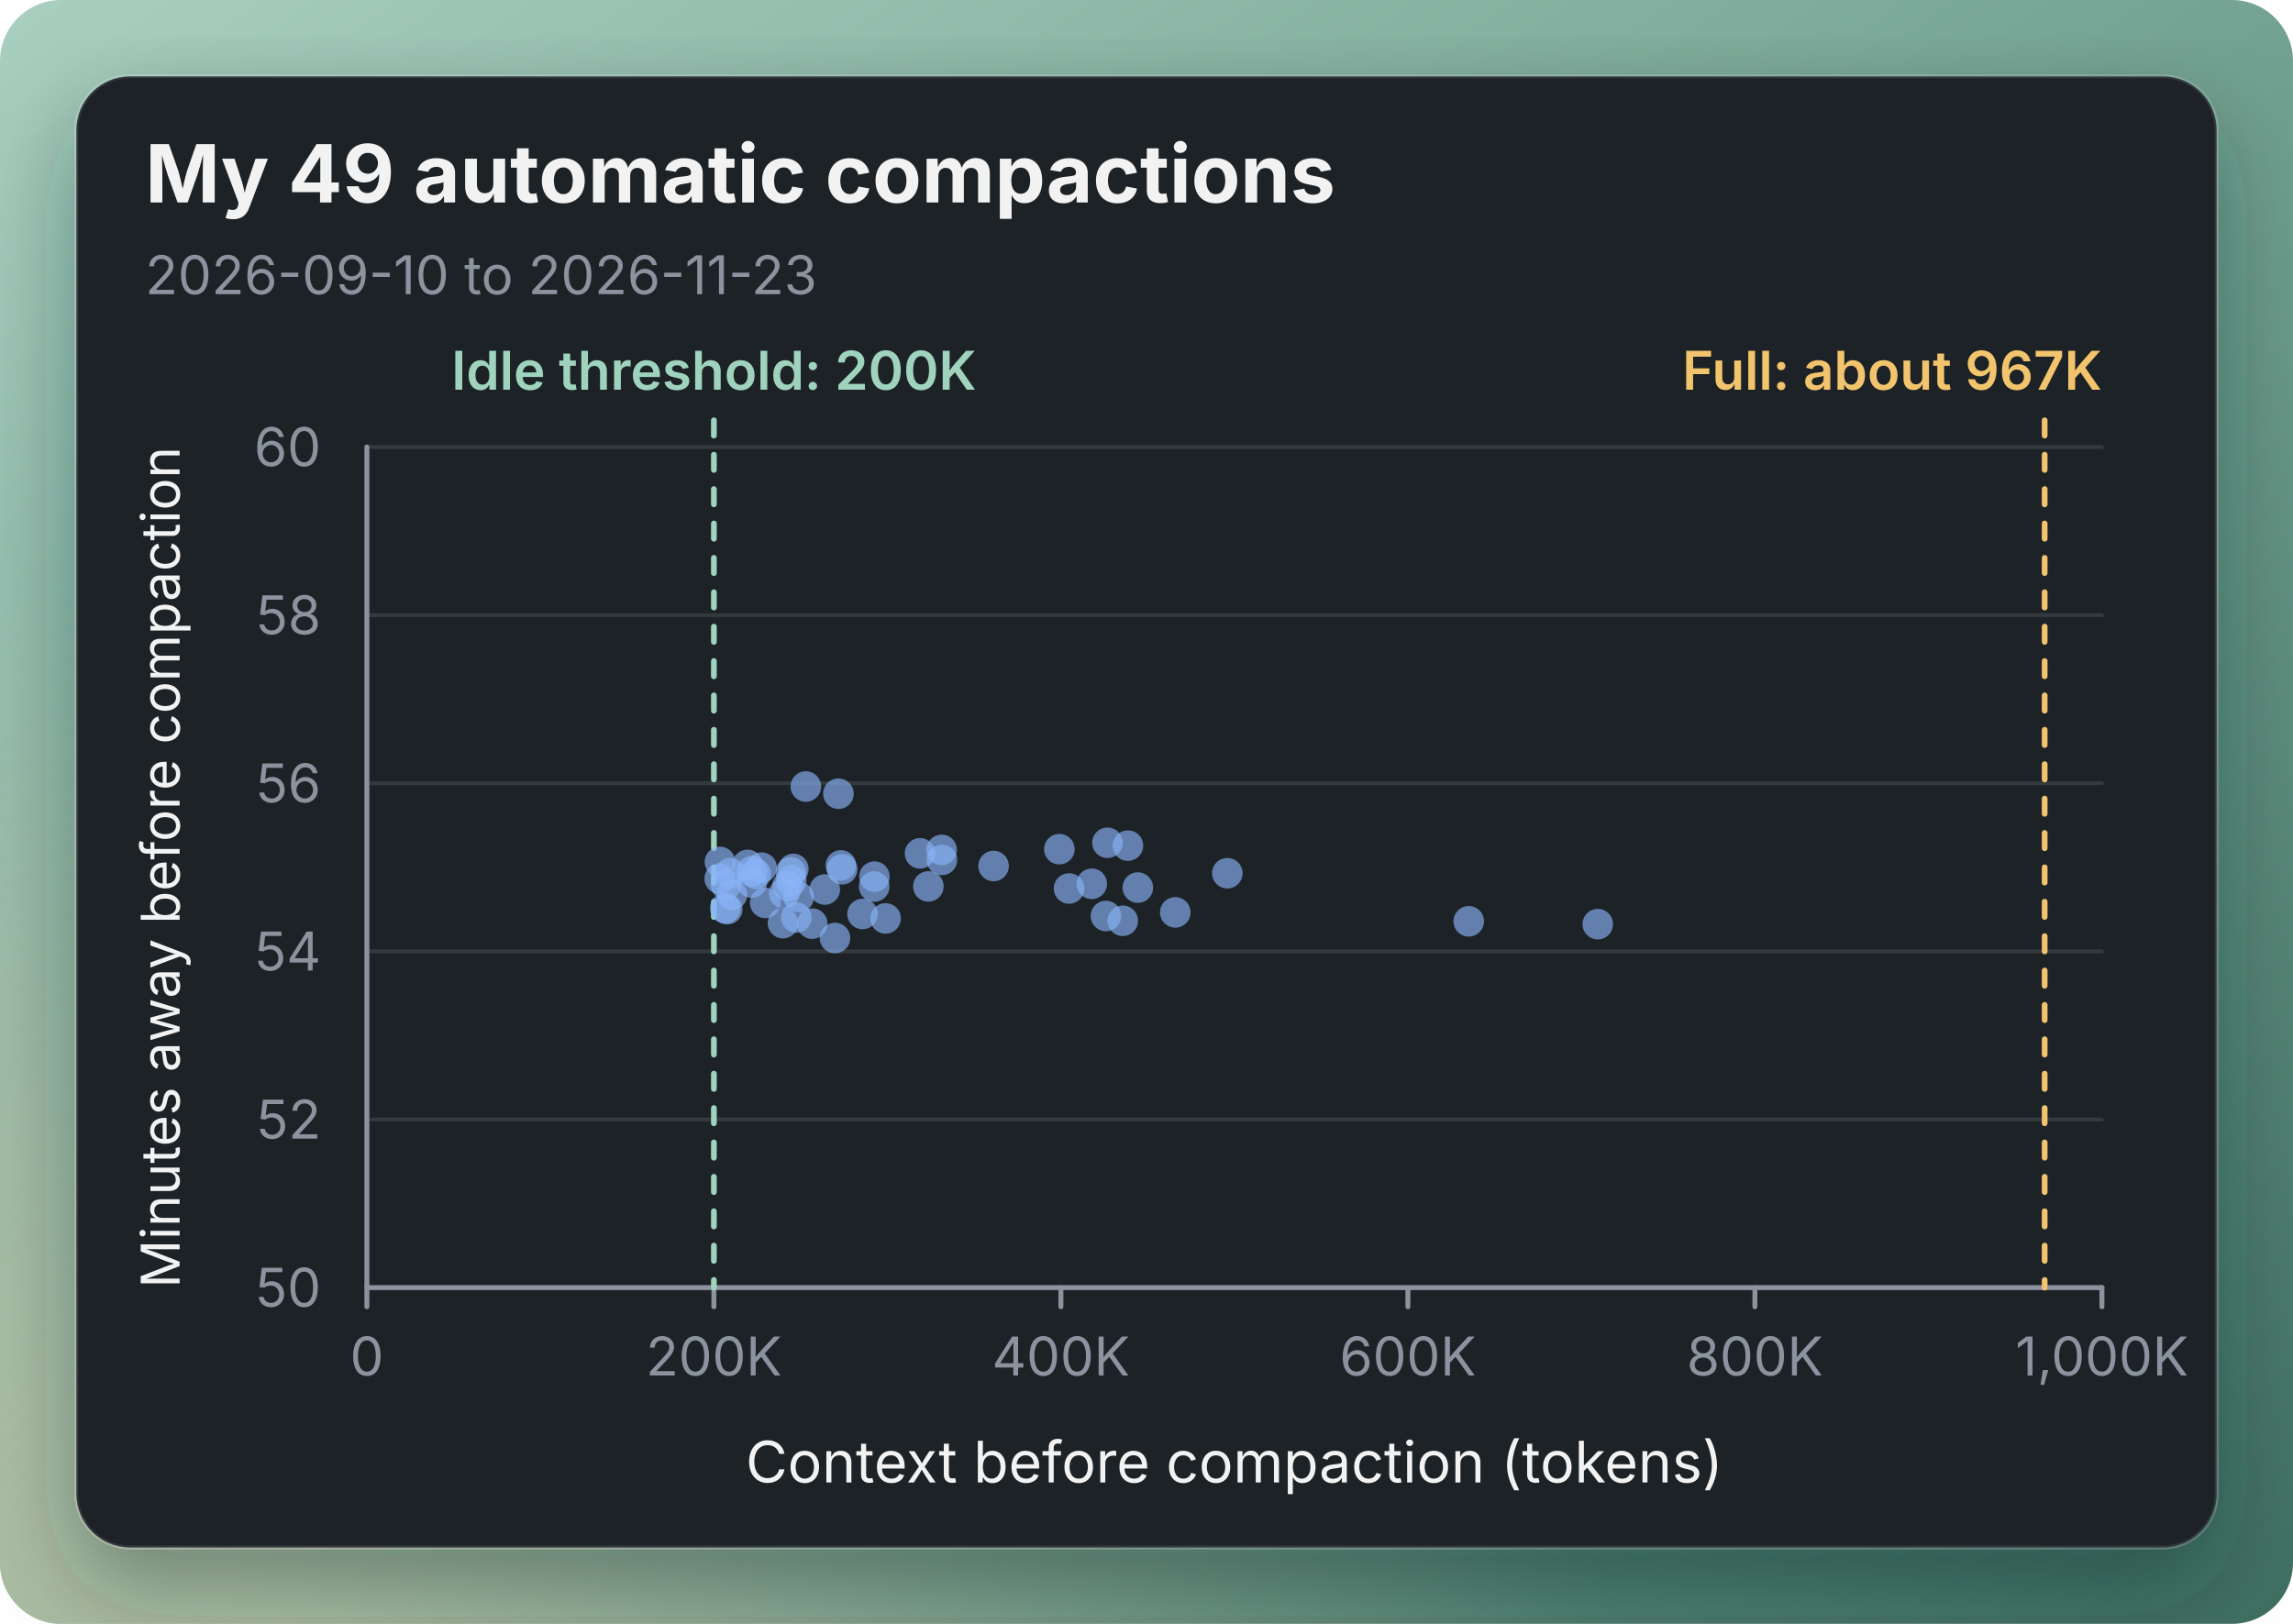
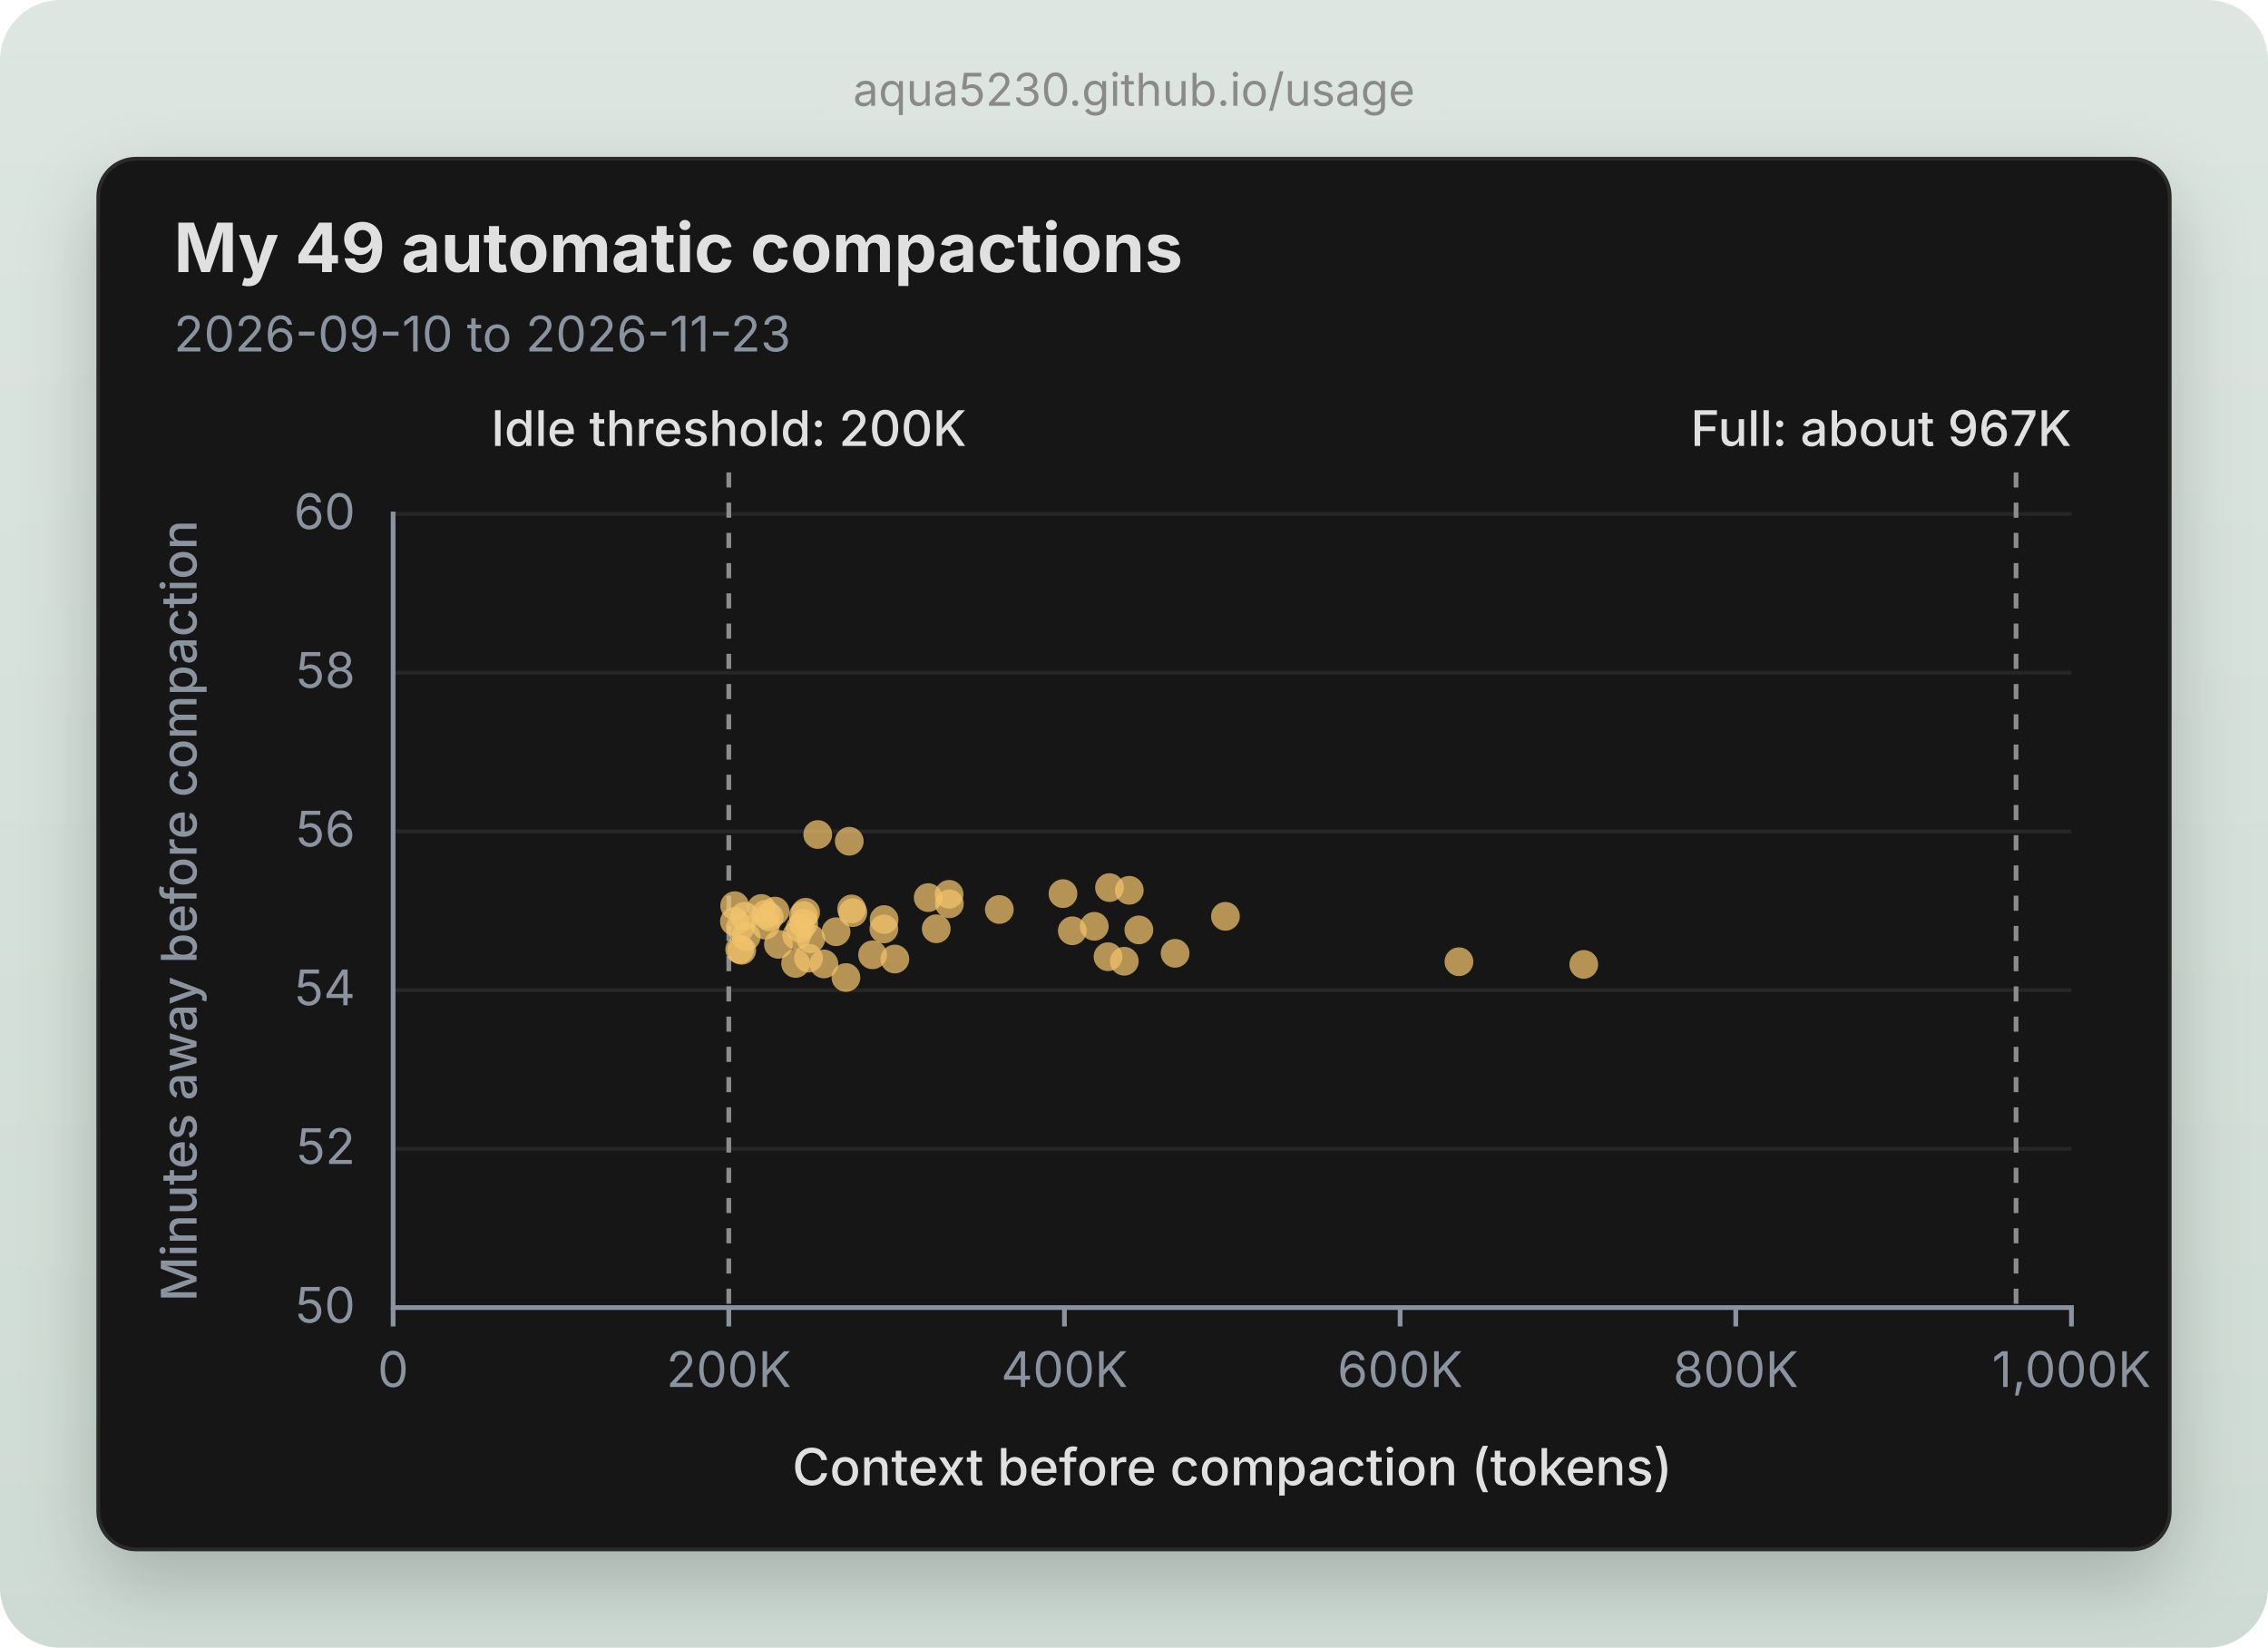
- <svg xmlns="http://www.w3.org/2000/svg" viewBox="0 0 600 425" role="img" aria-labelledby="title desc" xml:lang="en" font-family="Noto Sans TC, -apple-system, sans-serif">
+ <svg xmlns="http://www.w3.org/2000/svg" viewBox="0 0 600 436" role="img" aria-labelledby="title desc" xml:lang="en" font-family="Noto Sans TC, -apple-system, sans-serif">
  <defs>
-     <linearGradient id="bg" x1="0" y1="0" x2="1" y2="1">
-       <stop offset="0" stop-color="#A9CFC0" />
-       <stop offset=".55" stop-color="#6E9E8E" />
-       <stop offset="1" stop-color="#3F6E61" />
+     <linearGradient id="bg" x1="0" y1="0" x2="0" y2="1">
+       <stop offset="0" stop-color="#DDE6E1" />
+       <stop offset="1" stop-color="#CEDBD4" />
    </linearGradient>
-     <radialGradient id="g1" cx=".1" cy=".95" r=".6">
-       <stop offset="0" stop-color="#E8D9B5" stop-opacity=".55" />
-       <stop offset="1" stop-color="#E8D9B5" stop-opacity="0" />
-     </radialGradient>
    <filter id="sh" x="-10%" y="-10%" width="120%" height="130%">
-       <feDropShadow dx="0" dy="10" stdDeviation="12" flood-color="#0B2A22" flood-opacity=".38" />
+       <feDropShadow dx="0" dy="8" stdDeviation="10" flood-color="#141414" flood-opacity="0.20" />
    </filter>
  </defs>
-   <rect width="600" height="425" rx="16" fill="url(#bg)" />
-   <rect width="600" height="425" rx="16" fill="url(#g1)" />
+   <rect width="600" height="436" rx="16" fill="url(#bg)" />
  <g filter="url(#sh)">
-     <rect x="20" y="20" width="560" height="385" rx="14" fill="#1E2228" stroke="#FFFFFF1A" />
+     <rect x="26" y="42" width="548" height="368" rx="10" fill="#161616" stroke="#2C2C2C" stroke-width="1" />
  </g>
-   <text x="38" y="53" fill="#F2F2F2" font-size="21" text-anchor="start" font-weight="700">My 49 automatic compactions</text>
-   <text x="38" y="77" fill="#8A939E" font-size="14" text-anchor="start" font-weight="400">2026-09-10 to 2026-11-23</text>
-   <text x="186.8" y="102" fill="#9FD3BD" font-size="14" text-anchor="middle" font-weight="600">Idle threshold: 200K</text>
-   <text x="550" y="102" fill="#F2C46D" font-size="14" text-anchor="end" font-weight="600">Full: about 967K</text>
-   <text x="47" y="227" fill="#F2F2F2" font-size="14" text-anchor="middle" font-weight="400" transform="rotate(-90 47 227)">Minutes away before compaction</text>
-   <path d="M96 337H550" fill="none" stroke="#FFFFFF1A" stroke-width="1" stroke-linecap="round" stroke-linejoin="round" />
-   <text x="84" y="342" fill="#8A939E" font-size="14" text-anchor="end" font-weight="400">50</text>
-   <path d="M96 293H550" fill="none" stroke="#FFFFFF1A" stroke-width="1" stroke-linecap="round" stroke-linejoin="round" />
-   <text x="84" y="298" fill="#8A939E" font-size="14" text-anchor="end" font-weight="400">52</text>
-   <path d="M96 249H550" fill="none" stroke="#FFFFFF1A" stroke-width="1" stroke-linecap="round" stroke-linejoin="round" />
-   <text x="84" y="254" fill="#8A939E" font-size="14" text-anchor="end" font-weight="400">54</text>
-   <path d="M96 205H550" fill="none" stroke="#FFFFFF1A" stroke-width="1" stroke-linecap="round" stroke-linejoin="round" />
-   <text x="84" y="210" fill="#8A939E" font-size="14" text-anchor="end" font-weight="400">56</text>
-   <path d="M96 161H550" fill="none" stroke="#FFFFFF1A" stroke-width="1" stroke-linecap="round" stroke-linejoin="round" />
-   <text x="84" y="166" fill="#8A939E" font-size="14" text-anchor="end" font-weight="400">58</text>
-   <path d="M96 117H550" fill="none" stroke="#FFFFFF1A" stroke-width="1" stroke-linecap="round" stroke-linejoin="round" />
-   <text x="84" y="122" fill="#8A939E" font-size="14" text-anchor="end" font-weight="400">60</text>
-   <path d="M96 337v5" fill="none" stroke="#8A939E" stroke-width="1.3" stroke-linecap="round" stroke-linejoin="round" />
-   <text x="96" y="360" fill="#8A939E" font-size="14" text-anchor="middle" font-weight="400">0</text>
-   <path d="M186.8 337v5" fill="none" stroke="#8A939E" stroke-width="1.3" stroke-linecap="round" stroke-linejoin="round" />
-   <text x="186.8" y="360" fill="#8A939E" font-size="14" text-anchor="middle" font-weight="400">200K</text>
-   <path d="M277.6 337v5" fill="none" stroke="#8A939E" stroke-width="1.3" stroke-linecap="round" stroke-linejoin="round" />
-   <text x="277.6" y="360" fill="#8A939E" font-size="14" text-anchor="middle" font-weight="400">400K</text>
-   <path d="M368.4 337v5" fill="none" stroke="#8A939E" stroke-width="1.3" stroke-linecap="round" stroke-linejoin="round" />
-   <text x="368.4" y="360" fill="#8A939E" font-size="14" text-anchor="middle" font-weight="400">600K</text>
-   <path d="M459.2 337v5" fill="none" stroke="#8A939E" stroke-width="1.3" stroke-linecap="round" stroke-linejoin="round" />
-   <text x="459.2" y="360" fill="#8A939E" font-size="14" text-anchor="middle" font-weight="400">800K</text>
-   <path d="M550 337v5" fill="none" stroke="#8A939E" stroke-width="1.3" stroke-linecap="round" stroke-linejoin="round" />
-   <text x="550" y="360" fill="#8A939E" font-size="14" text-anchor="middle" font-weight="400">1,000K</text>
-   <path d="M96 117V337H550" fill="none" stroke="#8A939E" stroke-width="1.3" stroke-linecap="round" stroke-linejoin="round" />
-   <path d="M186.8 110V337" fill="none" stroke="#9FD3BD" stroke-width="1.5" stroke-linecap="round" stroke-linejoin="round" stroke-dasharray="4 5" />
-   <path d="M535.018 110V337" fill="none" stroke="#F2C46D" stroke-width="1.5" stroke-linecap="round" stroke-linejoin="round" stroke-dasharray="4 5" />
-   <text x="323.0" y="388" fill="#F2F2F2" font-size="15" text-anchor="middle" font-weight="400">Context before compaction (tokens)</text>
-   <g id="compactions" fill="#8AB4F8" fill-opacity=".64">
-     <circle cx="418.08" cy="241.872" r="4" />
-     <circle cx="199.298" cy="227.088" r="4" />
-     <circle cx="207.058" cy="230.476" r="4" />
-     <circle cx="220.364" cy="227.506" r="4" />
-     <circle cx="289.788" cy="220.576" r="4" />
-     <circle cx="212.529" cy="241.740" r="4" />
-     <circle cx="321.151" cy="228.540" r="4" />
-     <circle cx="220.032" cy="226.494" r="4" />
-     <circle cx="218.491" cy="245.502" r="4" />
-     <circle cx="200.232" cy="236.306" r="4" />
-     <circle cx="228.747" cy="232.038" r="4" />
-     <circle cx="259.983" cy="226.648" r="4" />
-     <circle cx="279.729" cy="232.544" r="4" />
-     <circle cx="293.791" cy="240.992" r="4" />
-     <circle cx="208.375" cy="240.134" r="4" />
-     <circle cx="384.319" cy="241.124" r="4" />
-     <circle cx="307.532" cy="238.792" r="4" />
-     <circle cx="246.397" cy="222.446" r="4" />
-     <circle cx="231.722" cy="240.376" r="4" />
-     <circle cx="205.191" cy="233.820" r="4" />
-     <circle cx="297.728" cy="232.302" r="4" />
-     <circle cx="190.301" cy="237.956" r="4" />
-     <circle cx="295.143" cy="221.324" r="4" />
-     <circle cx="215.817" cy="232.808" r="4" />
-     <circle cx="289.389" cy="239.738" r="4" />
-     <circle cx="189.757" cy="237.736" r="4" />
-     <circle cx="225.692" cy="239.210" r="4" />
-     <circle cx="197.755" cy="228.716" r="4" />
-     <circle cx="204.879" cy="241.608" r="4" />
-     <circle cx="208.987" cy="234.766" r="4" />
-     <circle cx="206.964" cy="228.320" r="4" />
-     <circle cx="219.393" cy="207.728" r="4" />
-     <circle cx="277.201" cy="222.248" r="4" />
-     <circle cx="207.593" cy="227.418" r="4" />
-     <circle cx="210.865" cy="205.858" r="4" />
-     <circle cx="285.676" cy="231.312" r="4" />
-     <circle cx="240.743" cy="223.348" r="4" />
-     <circle cx="228.815" cy="229.442" r="4" />
-     <circle cx="242.925" cy="231.994" r="4" />
-     <circle cx="206.093" cy="231.884" r="4" />
-     <circle cx="188.328" cy="229.970" r="4" />
-     <circle cx="196.8" cy="227.968" r="4" />
-     <circle cx="196.713" cy="230.982" r="4" />
-     <circle cx="191.057" cy="228.518" r="4" />
-     <circle cx="195.604" cy="226.362" r="4" />
-     <circle cx="191.515" cy="234.172" r="4" />
-     <circle cx="188.39" cy="225.592" r="4" />
-     <circle cx="246.475" cy="225.064" r="4" />
-     <circle cx="189.963" cy="231.532" r="4" />
+   <text x="46" y="72" fill="#E0E0E0" font-size="18" text-anchor="start" font-weight="700" data-role="label">My 49 automatic compactions</text>
+   <text x="46" y="93" fill="#8A939E" font-size="13" text-anchor="start" font-weight="400" data-role="label">2026-09-10 to 2026-11-23</text>
+   <text x="52" y="241" fill="#8A939E" font-size="13" text-anchor="middle" font-weight="500" transform="rotate(-90 52 241)" data-role="label">Minutes away before compaction</text>
+   <line x1="104.0" y1="346.00" x2="548.0" y2="346.00" stroke="#262626" stroke-width="1" />
+   <text x="94.0" y="350.00" fill="#8A939E" font-size="13" text-anchor="end" font-weight="400" data-role="label">50</text>
+   <line x1="104.0" y1="304.00" x2="548.0" y2="304.00" stroke="#262626" stroke-width="1" />
+   <text x="94.0" y="308.00" fill="#8A939E" font-size="13" text-anchor="end" font-weight="400" data-role="label">52</text>
+   <line x1="104.0" y1="262.00" x2="548.0" y2="262.00" stroke="#262626" stroke-width="1" />
+   <text x="94.0" y="266.00" fill="#8A939E" font-size="13" text-anchor="end" font-weight="400" data-role="label">54</text>
+   <line x1="104.0" y1="220.00" x2="548.0" y2="220.00" stroke="#262626" stroke-width="1" />
+   <text x="94.0" y="224.00" fill="#8A939E" font-size="13" text-anchor="end" font-weight="400" data-role="label">56</text>
+   <line x1="104.0" y1="178.00" x2="548.0" y2="178.00" stroke="#262626" stroke-width="1" />
+   <text x="94.0" y="182.00" fill="#8A939E" font-size="13" text-anchor="end" font-weight="400" data-role="label">58</text>
+   <line x1="104.0" y1="136.00" x2="548.0" y2="136.00" stroke="#262626" stroke-width="1" />
+   <text x="94.0" y="140.00" fill="#8A939E" font-size="13" text-anchor="end" font-weight="400" data-role="label">60</text>
+   <line x1="104.00" y1="346.0" x2="104.00" y2="351.0" stroke="#8A939E" stroke-width="1.25" />
+   <text x="104.00" y="367.0" fill="#8A939E" font-size="13" text-anchor="middle" font-weight="400" data-role="label">0</text>
+   <line x1="192.80" y1="346.0" x2="192.80" y2="351.0" stroke="#8A939E" stroke-width="1.25" />
+   <text x="192.80" y="367.0" fill="#8A939E" font-size="13" text-anchor="middle" font-weight="400" data-role="label">200K</text>
+   <line x1="281.60" y1="346.0" x2="281.60" y2="351.0" stroke="#8A939E" stroke-width="1.25" />
+   <text x="281.60" y="367.0" fill="#8A939E" font-size="13" text-anchor="middle" font-weight="400" data-role="label">400K</text>
+   <line x1="370.40" y1="346.0" x2="370.40" y2="351.0" stroke="#8A939E" stroke-width="1.25" />
+   <text x="370.40" y="367.0" fill="#8A939E" font-size="13" text-anchor="middle" font-weight="400" data-role="label">600K</text>
+   <line x1="459.20" y1="346.0" x2="459.20" y2="351.0" stroke="#8A939E" stroke-width="1.25" />
+   <text x="459.20" y="367.0" fill="#8A939E" font-size="13" text-anchor="middle" font-weight="400" data-role="label">800K</text>
+   <line x1="548.00" y1="346.0" x2="548.00" y2="351.0" stroke="#8A939E" stroke-width="1.25" />
+   <text x="548.00" y="367.0" fill="#8A939E" font-size="13" text-anchor="middle" font-weight="400" data-role="label">1,000K</text>
+   <path d="M 104.0 136.0 V 346.0 H 548.0" fill="none" stroke="#8A939E" stroke-width="1.25" stroke-linecap="square" />
+   <line x1="192.80" y1="125" x2="192.80" y2="346.0" stroke="#8C8C8C" stroke-width="1.25" stroke-dasharray="4 4" />
+   <text x="192.80" y="118" fill="#E0E0E0" font-size="13" text-anchor="middle" font-weight="500" data-role="label">Idle threshold: 200K</text>
+   <line x1="533.348" y1="125" x2="533.348" y2="346.0" stroke="#8C8C8C" stroke-width="1.25" stroke-dasharray="4 4" />
+   <text x="548.0" y="118" fill="#E0E0E0" font-size="13" text-anchor="end" font-weight="500" data-role="label">Full: about 967K</text>
+   <text x="326.0" y="393" fill="#E0E0E0" font-size="13.5" text-anchor="middle" font-weight="500" data-role="label">Context before compaction (tokens)</text>
+   <g id="compactions" fill="#F2C46D" fill-opacity="0.72">
+     <circle cx="418.986" cy="255.196" r="3.8" />
+     <circle cx="205.022" cy="241.084" r="3.8" />
+     <circle cx="212.612" cy="244.318" r="3.8" />
+     <circle cx="225.625" cy="241.483" r="3.8" />
+     <circle cx="293.520" cy="234.868" r="3.8" />
+     <circle cx="217.962" cy="255.070" r="3.8" />
+     <circle cx="324.192" cy="242.470" r="3.8" />
+     <circle cx="225.300" cy="240.517" r="3.8" />
+     <circle cx="223.793" cy="258.661" r="3.8" />
+     <circle cx="205.936" cy="249.883" r="3.8" />
+     <circle cx="233.823" cy="245.809" r="3.8" />
+     <circle cx="264.371" cy="240.664" r="3.8" />
+     <circle cx="283.682" cy="246.292" r="3.8" />
+     <circle cx="297.435" cy="254.356" r="3.8" />
+     <circle cx="213.900" cy="253.537" r="3.8" />
+     <circle cx="385.968" cy="254.482" r="3.8" />
+     <circle cx="310.873" cy="252.256" r="3.8" />
+     <circle cx="251.084" cy="236.653" r="3.8" />
+     <circle cx="236.733" cy="253.768" r="3.8" />
+     <circle cx="210.786" cy="247.510" r="3.8" />
+     <circle cx="301.284" cy="246.061" r="3.8" />
+     <circle cx="196.224" cy="251.458" r="3.8" />
+     <circle cx="298.756" cy="235.582" r="3.8" />
+     <circle cx="221.177" cy="246.544" r="3.8" />
+     <circle cx="293.130" cy="253.159" r="3.8" />
+     <circle cx="195.692" cy="251.248" r="3.8" />
+     <circle cx="230.836" cy="252.655" r="3.8" />
+     <circle cx="203.514" cy="242.638" r="3.8" />
+     <circle cx="210.481" cy="254.944" r="3.8" />
+     <circle cx="214.498" cy="248.413" r="3.8" />
+     <circle cx="212.520" cy="242.260" r="3.8" />
+     <circle cx="224.675" cy="222.604" r="3.8" />
+     <circle cx="281.210" cy="236.464" r="3.8" />
+     <circle cx="213.135" cy="241.399" r="3.8" />
+     <circle cx="216.335" cy="220.819" r="3.8" />
+     <circle cx="289.498" cy="245.116" r="3.8" />
+     <circle cx="245.555" cy="237.514" r="3.8" />
+     <circle cx="233.890" cy="243.331" r="3.8" />
+     <circle cx="247.689" cy="245.767" r="3.8" />
+     <circle cx="211.668" cy="245.662" r="3.8" />
+     <circle cx="194.295" cy="243.835" r="3.8" />
+     <circle cx="202.580" cy="241.924" r="3.8" />
+     <circle cx="202.495" cy="244.801" r="3.8" />
+     <circle cx="196.963" cy="242.449" r="3.8" />
+     <circle cx="201.410" cy="240.391" r="3.8" />
+     <circle cx="197.411" cy="247.846" r="3.8" />
+     <circle cx="194.355" cy="239.656" r="3.8" />
+     <circle cx="251.161" cy="239.152" r="3.8" />
+     <circle cx="195.893" cy="245.326" r="3.8" />
  </g>
+   <rect x="218.39" y="16" width="163.22" height="16" fill="#DCE5E0" data-role="watermark-mask" />
+   <text x="300" y="28" font-size="12" font-family="-apple-system, Noto Sans TC, sans-serif" fill="#8A8A8A" text-anchor="middle" data-role="watermark">aqua5230.github.io/usage</text>
</svg>
